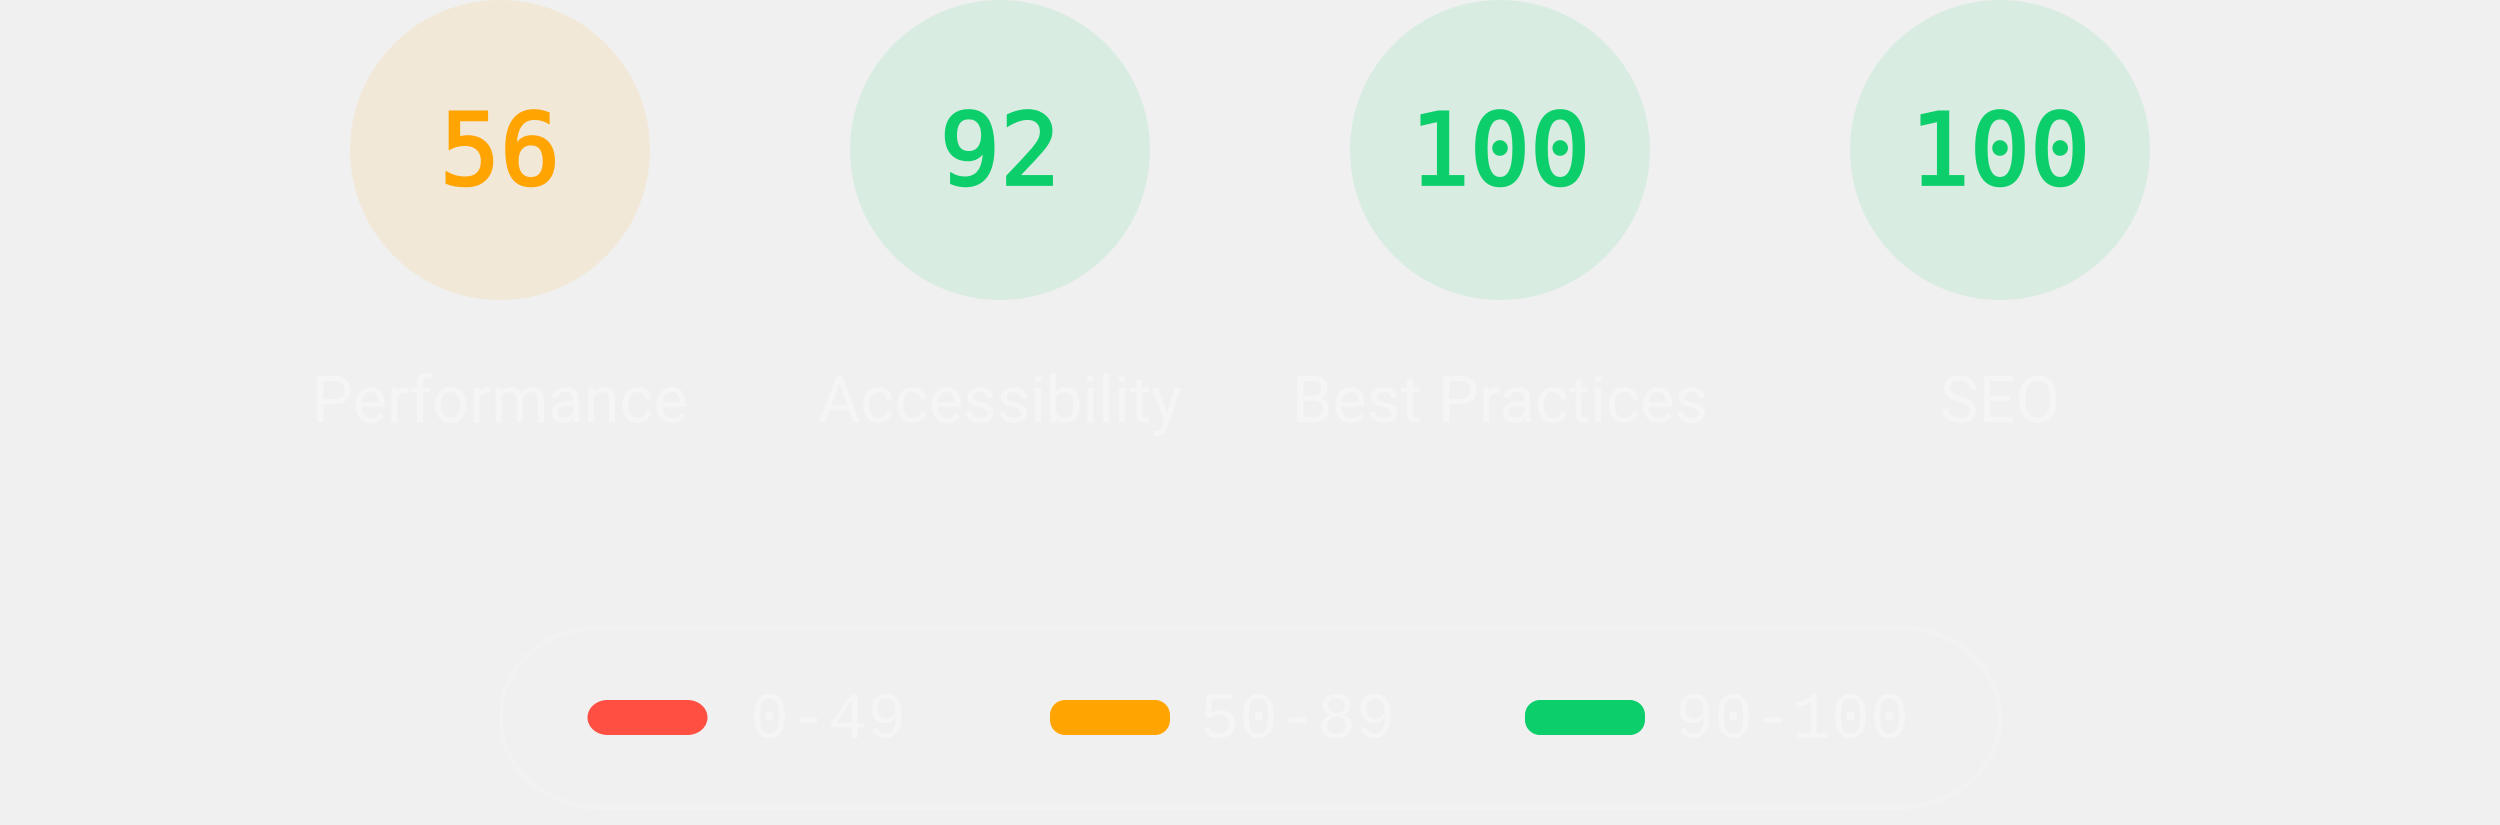
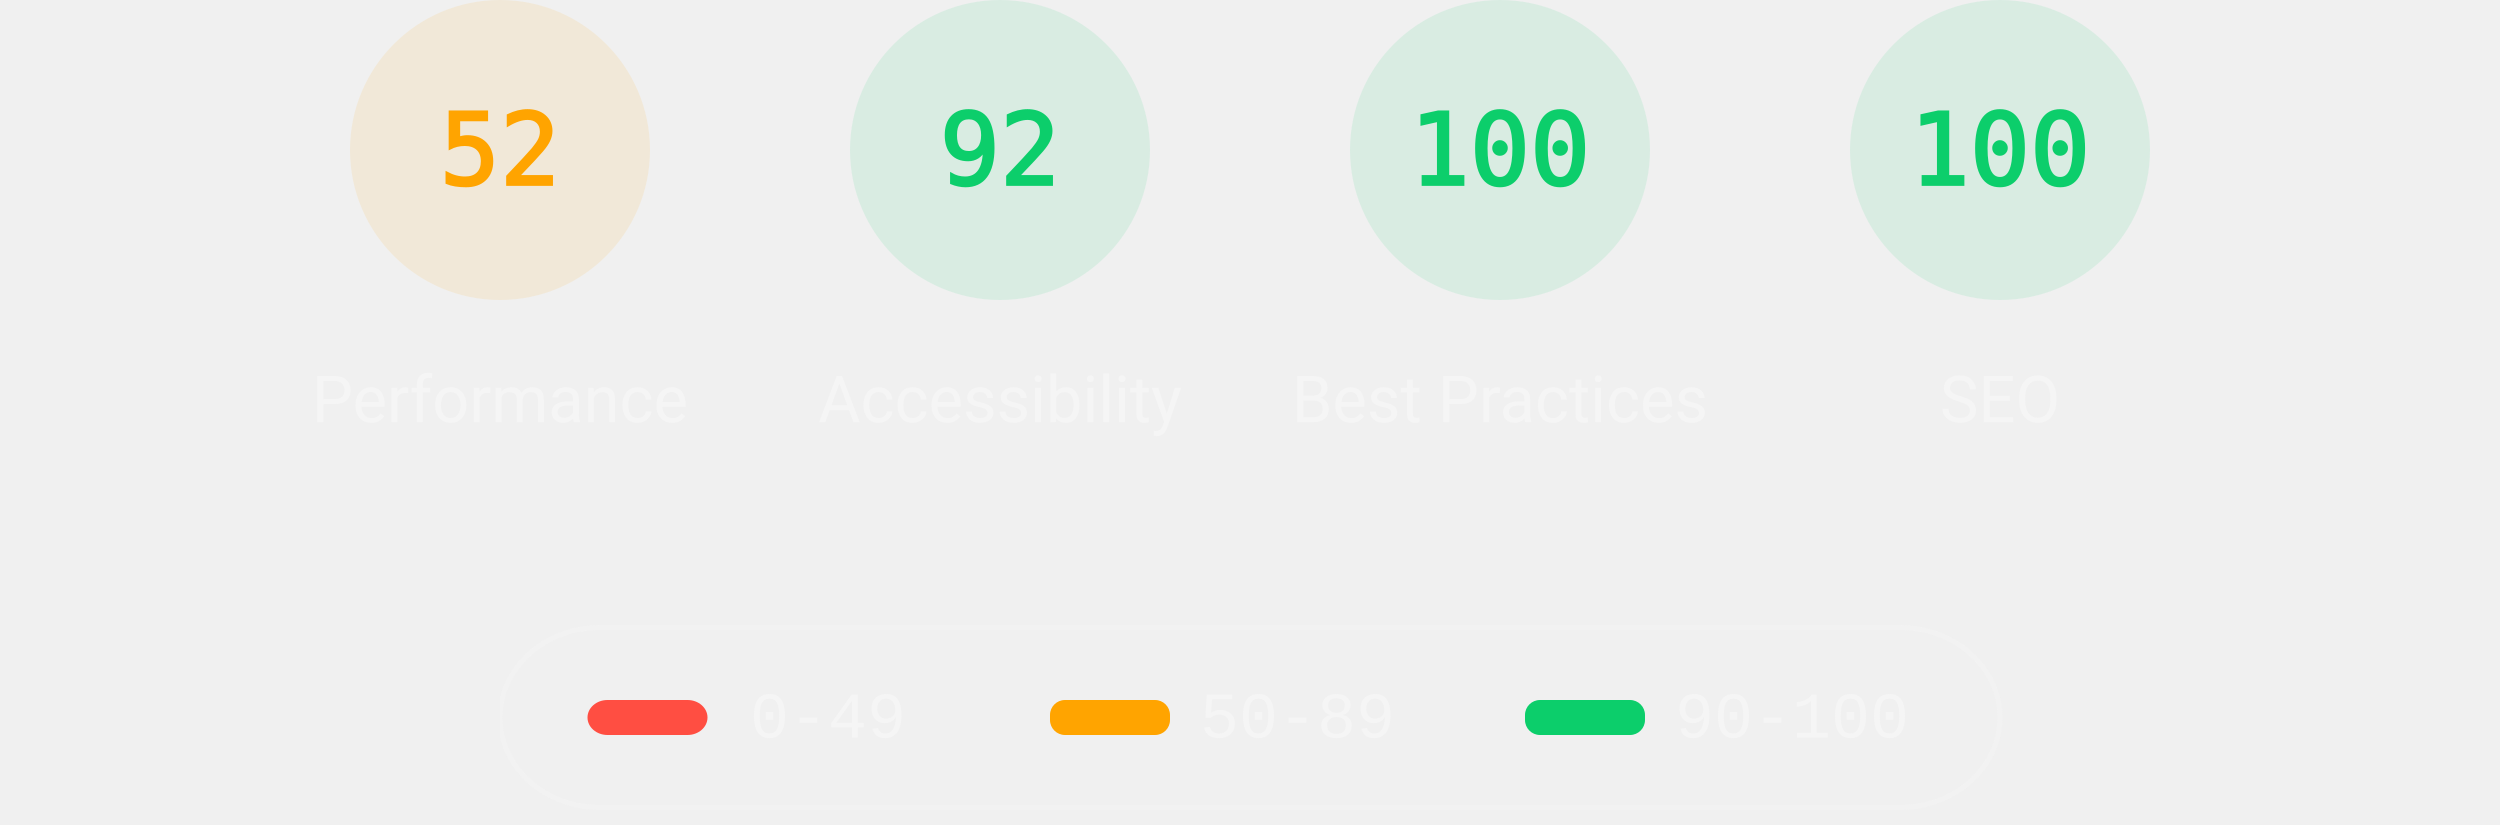
<svg xmlns="http://www.w3.org/2000/svg" class="theme--dark" fill="none" width="1000" height="330">
  <style>
			.gauge-base {
				opacity: 0.1
			}

			.gauge-arc {
				fill: none;
				animation-delay: 250ms;
				stroke-linecap: round;
				transform: rotate(-90deg);
				transform-origin: 100px 60px;
				animation: load-gauge 1s ease forwards
			}

			.guage-text {
				font-size: 40px;
				font-family: monospace;
				text-align: center
			}

			.guage-red {
				color: #ff4e42;
				fill: #ff4e42;
				stroke: #ff4e42
			}
			.guage-orange {
				color: #ffa400;
				fill: #ffa400;
				stroke: #ffa400
			}
			.guage-green {
				color: #0cce6b;
				fill: #0cce6b;
				stroke: #0cce6b
			}
			.theme--agnostic .guage-undefined {
				color: #5c5c5c;
				fill: #5c5c5c;
				stroke: #5c5c5c
			}
			.theme--light .guage-undefined {
				color: #1e1e1e;
				fill: #1e1e1e;
				stroke: #1e1e1e
			}
			.theme--dark .guage-undefined {
				color: #f5f5f5;
				fill: #f5f5f5;
				stroke: #f5f5f5
			}

			.guage-title {
				stroke: none;
				font-size: 26px;
				line-height: 26px;
				font-family: Roboto, Halvetica, Arial, sans-serif
			}
			.metric.guage-title {
				font-family: 'Courier New', Courier, monospace
			}
			.theme--agnostic .guage-title {
				color: #737373;
				fill: #737373
			}
			.theme--light .guage-title {
				color: #212121;
				fill: #212121
			}
			.theme--dark .guage-title {
				color: #f5f5f5;
				fill: #f5f5f5
			}

			@keyframes load-gauge {
				from {
					stroke-dasharray: 0 352.858
				}
			}
			.lh-gauge--pwa__disc {
				fill: #e0e0e0
			}
			.lh-gauge--pwa__logo {
				position: relative;
				fill: #b0b0b0
			}
			.lh-gauge--pwa__invisible {
				display: none
			}
			.lh-gauge--pwa__visible {
				display: inline
			}
			.guage-invisible {
				display: none
			}
			.lh-gauge--pwa__logo--primary-color {
				fill: #304ffe
			}
			.theme--agnostic .lh-gauge--pwa__logo--secondary-color {
				fill: #787878
			}
			.theme--light .lh-gauge--pwa__logo--secondary-color {
				fill: #3d3d3d
			}
			.theme--dark .lh-gauge--pwa__logo--secondary-color {
				fill: #d8b6b6
			}
			.theme--light #svg_2 {
				stroke: #00000022
			}
			.theme--agnostic #svg_2 {
				stroke: #616161
			}
			.theme--light #svg_2 {
				stroke: #00000022
			}
			.theme--dark #svg_2 {
				stroke: #f5f5f566
			}
		</style>
  <svg class="guage-div guage-perf guage-orange" viewBox="0 0 200 200" width="200" height="200" x="100" y="0">
    <circle class="gauge-base" r="56" cx="100" cy="60" stroke-width="8" />
-     <circle class="gauge-arc guage-arc-1" r="56" cx="100" cy="60" stroke-width="8" style="stroke-dasharray: 197.04, 351.858;" />
-     <text class="guage-text" x="100px" y="60px" alignment-baseline="central" dominant-baseline="central" text-anchor="middle">56</text>
+     <circle class="gauge-arc guage-arc-1" r="56" cx="100" cy="60" stroke-width="8" style="stroke-dasharray: 182.966, 351.858;" />
+     <text class="guage-text" x="100px" y="60px" alignment-baseline="central" dominant-baseline="central" text-anchor="middle">52</text>
    <text class="guage-title" x="100px" y="160px" alignment-baseline="central" dominant-baseline="central" text-anchor="middle">Performance</text>
  </svg>
  <svg class="guage-div guage-acc guage-green" viewBox="0 0 200 200" width="200" height="200" x="300" y="0">
    <circle class="gauge-base" r="56" cx="100" cy="60" stroke-width="8" />
    <circle class="gauge-arc guage-arc-2" r="56" cx="100" cy="60" stroke-width="8" style="stroke-dasharray: 323.709, 351.858;" />
    <text class="guage-text" x="100px" y="60px" alignment-baseline="central" dominant-baseline="central" text-anchor="middle">92</text>
    <text class="guage-title" x="100px" y="160px" alignment-baseline="central" dominant-baseline="central" text-anchor="middle">Accessibility</text>
  </svg>
  <svg class="guage-div guage-best guage-green" viewBox="0 0 200 200" width="200" height="200" x="500" y="0">
    <circle class="gauge-base" r="56" cx="100" cy="60" stroke-width="8" />
    <circle class="gauge-arc guage-arc-3" r="56" cx="100" cy="60" stroke-width="8" style="stroke-dasharray: 351.858, 351.858;" />
    <text class="guage-text" x="100px" y="60px" alignment-baseline="central" dominant-baseline="central" text-anchor="middle">100</text>
    <text class="guage-title" x="100px" y="160px" alignment-baseline="central" dominant-baseline="central" text-anchor="middle">Best Practices</text>
  </svg>
  <svg class="guage-div guage-seo guage-green" viewBox="0 0 200 200" width="200" height="200" x="700" y="0">
    <circle class="gauge-base" r="56" cx="100" cy="60" stroke-width="8" />
    <circle class="gauge-arc guage-arc-4" r="56" cx="100" cy="60" stroke-width="8" style="stroke-dasharray: 351.858, 351.858;" />
    <text class="guage-text" x="100px" y="60px" alignment-baseline="central" dominant-baseline="central" text-anchor="middle">100</text>
    <text class="guage-title" x="100px" y="160px" alignment-baseline="central" dominant-baseline="central" text-anchor="middle">SEO</text>
  </svg>
  <svg class="guage-div guage-pwa guage-invisible" viewBox="0 0 200 200" width="200" height="200" x="900" y="0">
    <svg viewBox="0 0 60 60" width="112" height="112" x="44" y="4">
      <defs>
        <linearGradient id="lh-gauge--pwa__check-circle__gradient-0" x1="50%" y1="0%" x2="50%" y2="100%">
          <stop stop-color="#00C852" offset="0%" />
          <stop stop-color="#009688" offset="100%" />
        </linearGradient>
        <linearGradient id="lh-gauge--pwa__installable__shadow-gradient-0" x1="76.056%" x2="24.111%" y1="82.995%" y2="24.735%">
          <stop stop-color="#A5D6A7" offset="0%" />
          <stop stop-color="#80CBC4" offset="100%" />
        </linearGradient>
        <linearGradient id="lh-gauge--pwa__fast-reliable__shadow-gradient-0" x1="76.056%" y1="82.995%" x2="25.678%" y2="26.493%">
          <stop stop-color="#64B5F6" offset="0%" />
          <stop stop-color="#2979FF" offset="100%" />
        </linearGradient>
        <g id="lh-gauge--pwa__fast-reliable-badge-0">
          <circle fill="#FFFFFF" cx="10" cy="10" r="10" />
          <path fill="#304FFE" d="M10 3.58l5.25 2.34v3.5c0 3.23-2.24 6.26-5.25 7-3.01-.74-5.25-3.77-5.25-7v-3.5L10 3.58zm-.47 10.74l2.76-4.83.03-.07c.04-.08 0-.24-.22-.24h-1.64l.47-3.26h-.47l-2.7 4.77c-.02.01.05-.1-.04.05-.09.16-.1.31.18.31h1.63l-.47 3.27h.47z" />
        </g>
        <g id="lh-gauge--pwa__installable-badge-0">
          <circle fill="#FFFFFF" cx="10" cy="10" r="10" />
          <path fill="#009688" d="M10 4.167A5.835 5.835 0 0 0 4.167 10 5.835 5.835 0 0 0 10 15.833 5.835 5.835 0 0 0 15.833 10 5.835 5.835 0 0 0 10 4.167zm2.917 6.416h-2.334v2.334H9.417v-2.334H7.083V9.417h2.334V7.083h1.166v2.334h2.334v1.166z" />
        </g>
      </defs>
      <g stroke="none" fill-rule="nonzero">
        <circle class="lh-gauge--pwa__disc" cx="30" cy="30" r="30" />
        <g class="lh-gauge--pwa__logo">
          <path d="M35.66 19.39l.7-1.75h2L37.4 15 38.6 12l3.4 9h-2.51l-.58-1.61z" />
          <path d="M33.52 21l3.65-9h-2.42l-2.5 5.82L30.5 12h-1.86l-1.9 5.82-1.35-2.65-1.21 3.72L25.4 21h2.38l1.72-5.2 1.64 5.2z" />
          <path fill-rule="nonzero" d="M20.3 17.91h1.48c.45 0 .85-.05 1.2-.15l.39-1.18 1.07-3.3a2.64 2.64 0 0 0-.28-.37c-.55-.6-1.36-.91-2.42-.91H18v9h2.3V17.9zm1.96-3.84c.22.22.33.5.33.87 0 .36-.1.65-.29.87-.2.23-.59.35-1.15.35h-.86v-2.41h.87c.52 0 .89.1 1.1.32z" />
        </g>
        <rect class="lh-gauge--pwa__component lh-gauge--pwa__na-line lh-gauge--pwa__invisible" fill="#FFFFFF" x="20" y="32" width="20" height="4" rx="2" />
        <g class="lh-gauge--pwa__component lh-gauge--pwa__fast-reliable-badge lh-gauge--pwa__invisible" transform="translate(20, 29)">
          <path fill="url(#lh-gauge--pwa__fast-reliable__shadow-gradient-0)" d="M33.63 19.49A30 30 0 0 1 16.2 30.36L3 17.14 17.14 3l16.49 16.49z" />
          <use href="#lh-gauge--pwa__fast-reliable-badge-0" />
        </g>
        <g class="lh-gauge--pwa__component lh-gauge--pwa__installable-badge lh-gauge--pwa__invisible" transform="translate(20, 29)">
          <path fill="url(#lh-gauge--pwa__installable__shadow-gradient-0)" d="M33.629 19.487c-4.272 5.453-10.391 9.39-17.415 10.869L3 17.142 17.142 3 33.63 19.487z" />
          <use href="#lh-gauge--pwa__installable-badge-0" />
        </g>
        <g class="lh-gauge--pwa__component lh-gauge--pwa__fast-reliable-installable-badges lh-gauge--pwa__invisible">
          <g transform="translate(8, 29)">
            <path fill="url(#lh-gauge--pwa__fast-reliable__shadow-gradient-0)" d="M16.321 30.463L3 17.143 17.142 3l22.365 22.365A29.864 29.864 0 0 1 22 31c-1.942 0-3.84-.184-5.679-.537z" />
            <use href="#lh-gauge--pwa__fast-reliable-badge-0" />
          </g>
          <g transform="translate(32, 29)">
            <path fill="url(#lh-gauge--pwa__installable__shadow-gradient-0)" d="M25.982 11.84a30.107 30.107 0 0 1-13.08 15.203L3 17.143 17.142 3l8.84 8.84z" />
            <use href="#lh-gauge--pwa__installable-badge-0" />
          </g>
        </g>
        <g class="lh-gauge--pwa__component lh-gauge--pwa__check-circle lh-gauge--pwa__invisible" transform="translate(18, 28)">
          <circle fill="#FFFFFF" cx="12" cy="12" r="12" />
          <path fill="url(#lh-gauge--pwa__check-circle__gradient-0)" d="M12 2a10 10 0 1 0 0 20 10 10 0 0 0 0-20zm-2 15l-5-5 1.41-1.41L10 14.17l7.59-7.59L19 8l-9 9z" />
        </g>
      </g>
    </svg>
    <text class="guage-title" y="160px" alignment-baseline="central" dominant-baseline="central" text-anchor="middle">
      <tspan x="100px" dy="-6px">Progressive</tspan>
      <tspan x="100px" dy="30px">Web App</tspan>
    </text>
  </svg>
  <svg width="604" height="76" x="200" y="250">
    <g>
      <rect fill="none" id="canvas_background" height="80" width="604" y="-1" x="-1" />
      <g display="none" overflow="visible" y="0" x="0" height="100%" width="100%" id="canvasGrid">
        <rect fill="url(#gridpattern)" stroke-width="0" y="0" x="0" height="100%" width="100%" />
      </g>
    </g>
    <g>
      <rect fill-opacity="0" stroke-width="2" rx="40" id="svg_2" height="72" width="600" y="1" x="0" fill="#000000" />
      <rect stroke="#000" rx="8" id="svg_3" height="14" width="48" y="30" x="35" stroke-opacity="null" stroke-width="0" fill="#ff4e42" />
      <rect stroke="#000" rx="6" id="svg_4" height="14" width="48" y="30" x="220" stroke-opacity="null" stroke-width="0" fill="#ffa400" />
      <rect stroke="#000" rx="6" id="svg_5" height="14" width="48" y="30" x="410" stroke-opacity="null" stroke-width="0" fill="#0cce6b" />
      <text class="metric guage-title" xml:space="preserve" text-anchor="start" font-size="26" id="svg_6" y="45" x="100" stroke-opacity="null" stroke-width="0" stroke="#000">0-49</text>
      <text class="metric guage-title" xml:space="preserve" text-anchor="start" font-size="26" id="svg_7" y="45" x="280" stroke-opacity="null" stroke-width="0" stroke="#000">50-89</text>
      <text class="metric guage-title" xml:space="preserve" text-anchor="start" font-size="26" id="svg_8" y="45" x="470" stroke-opacity="null" stroke-width="0" stroke="#000">90-100</text>
    </g>
  </svg>
</svg>
